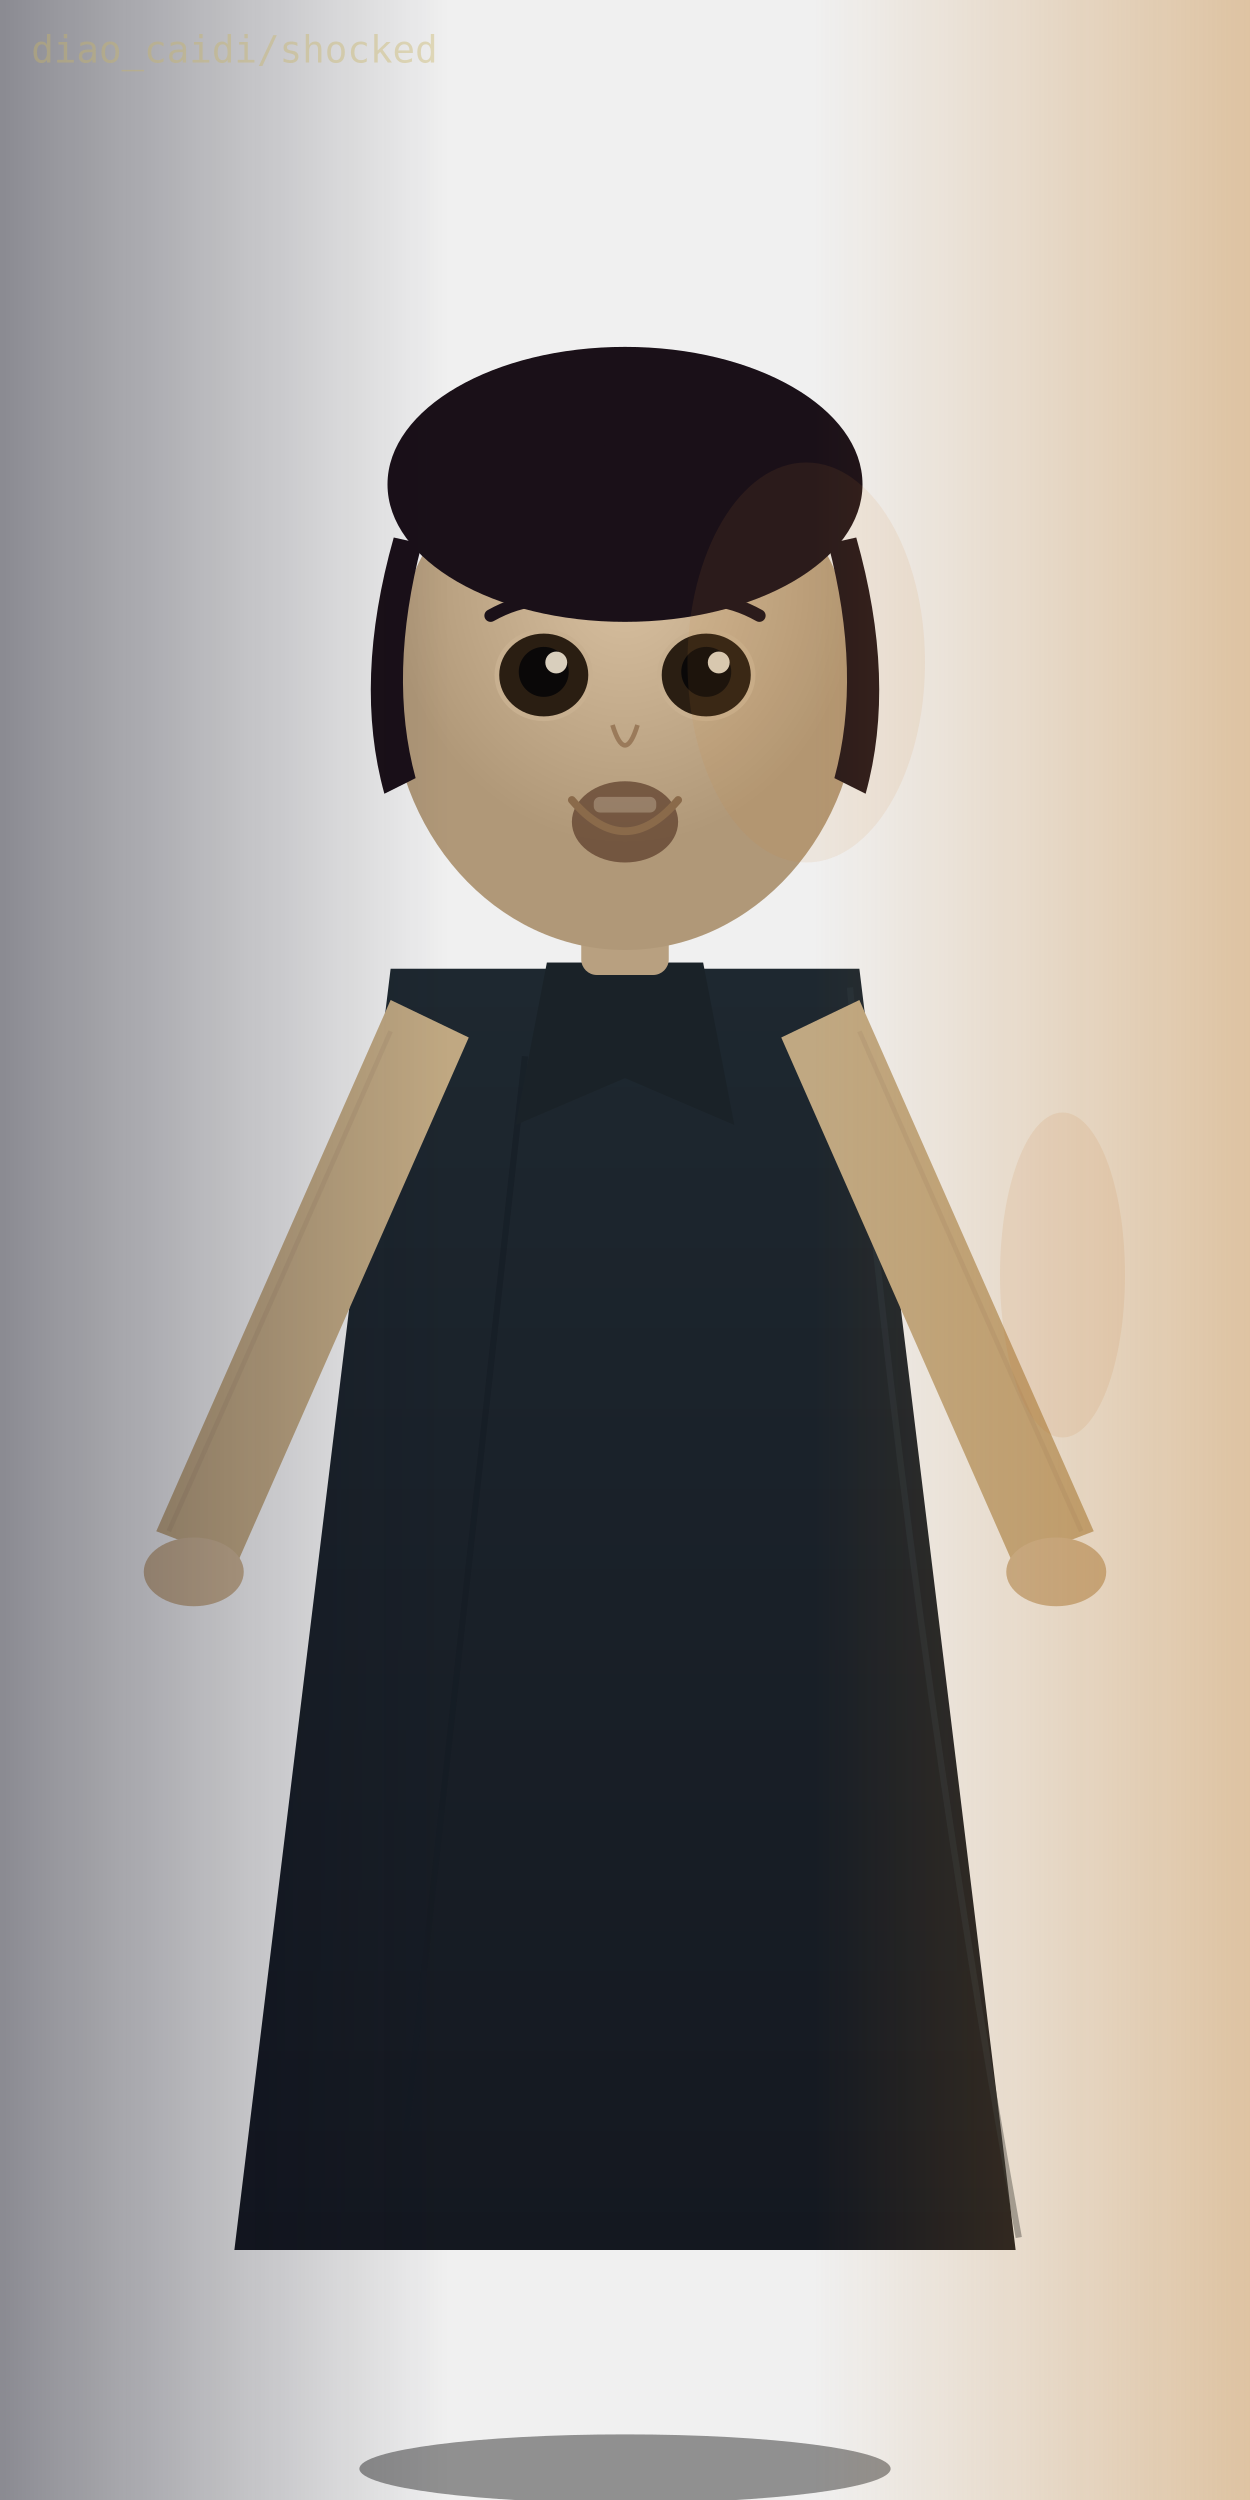
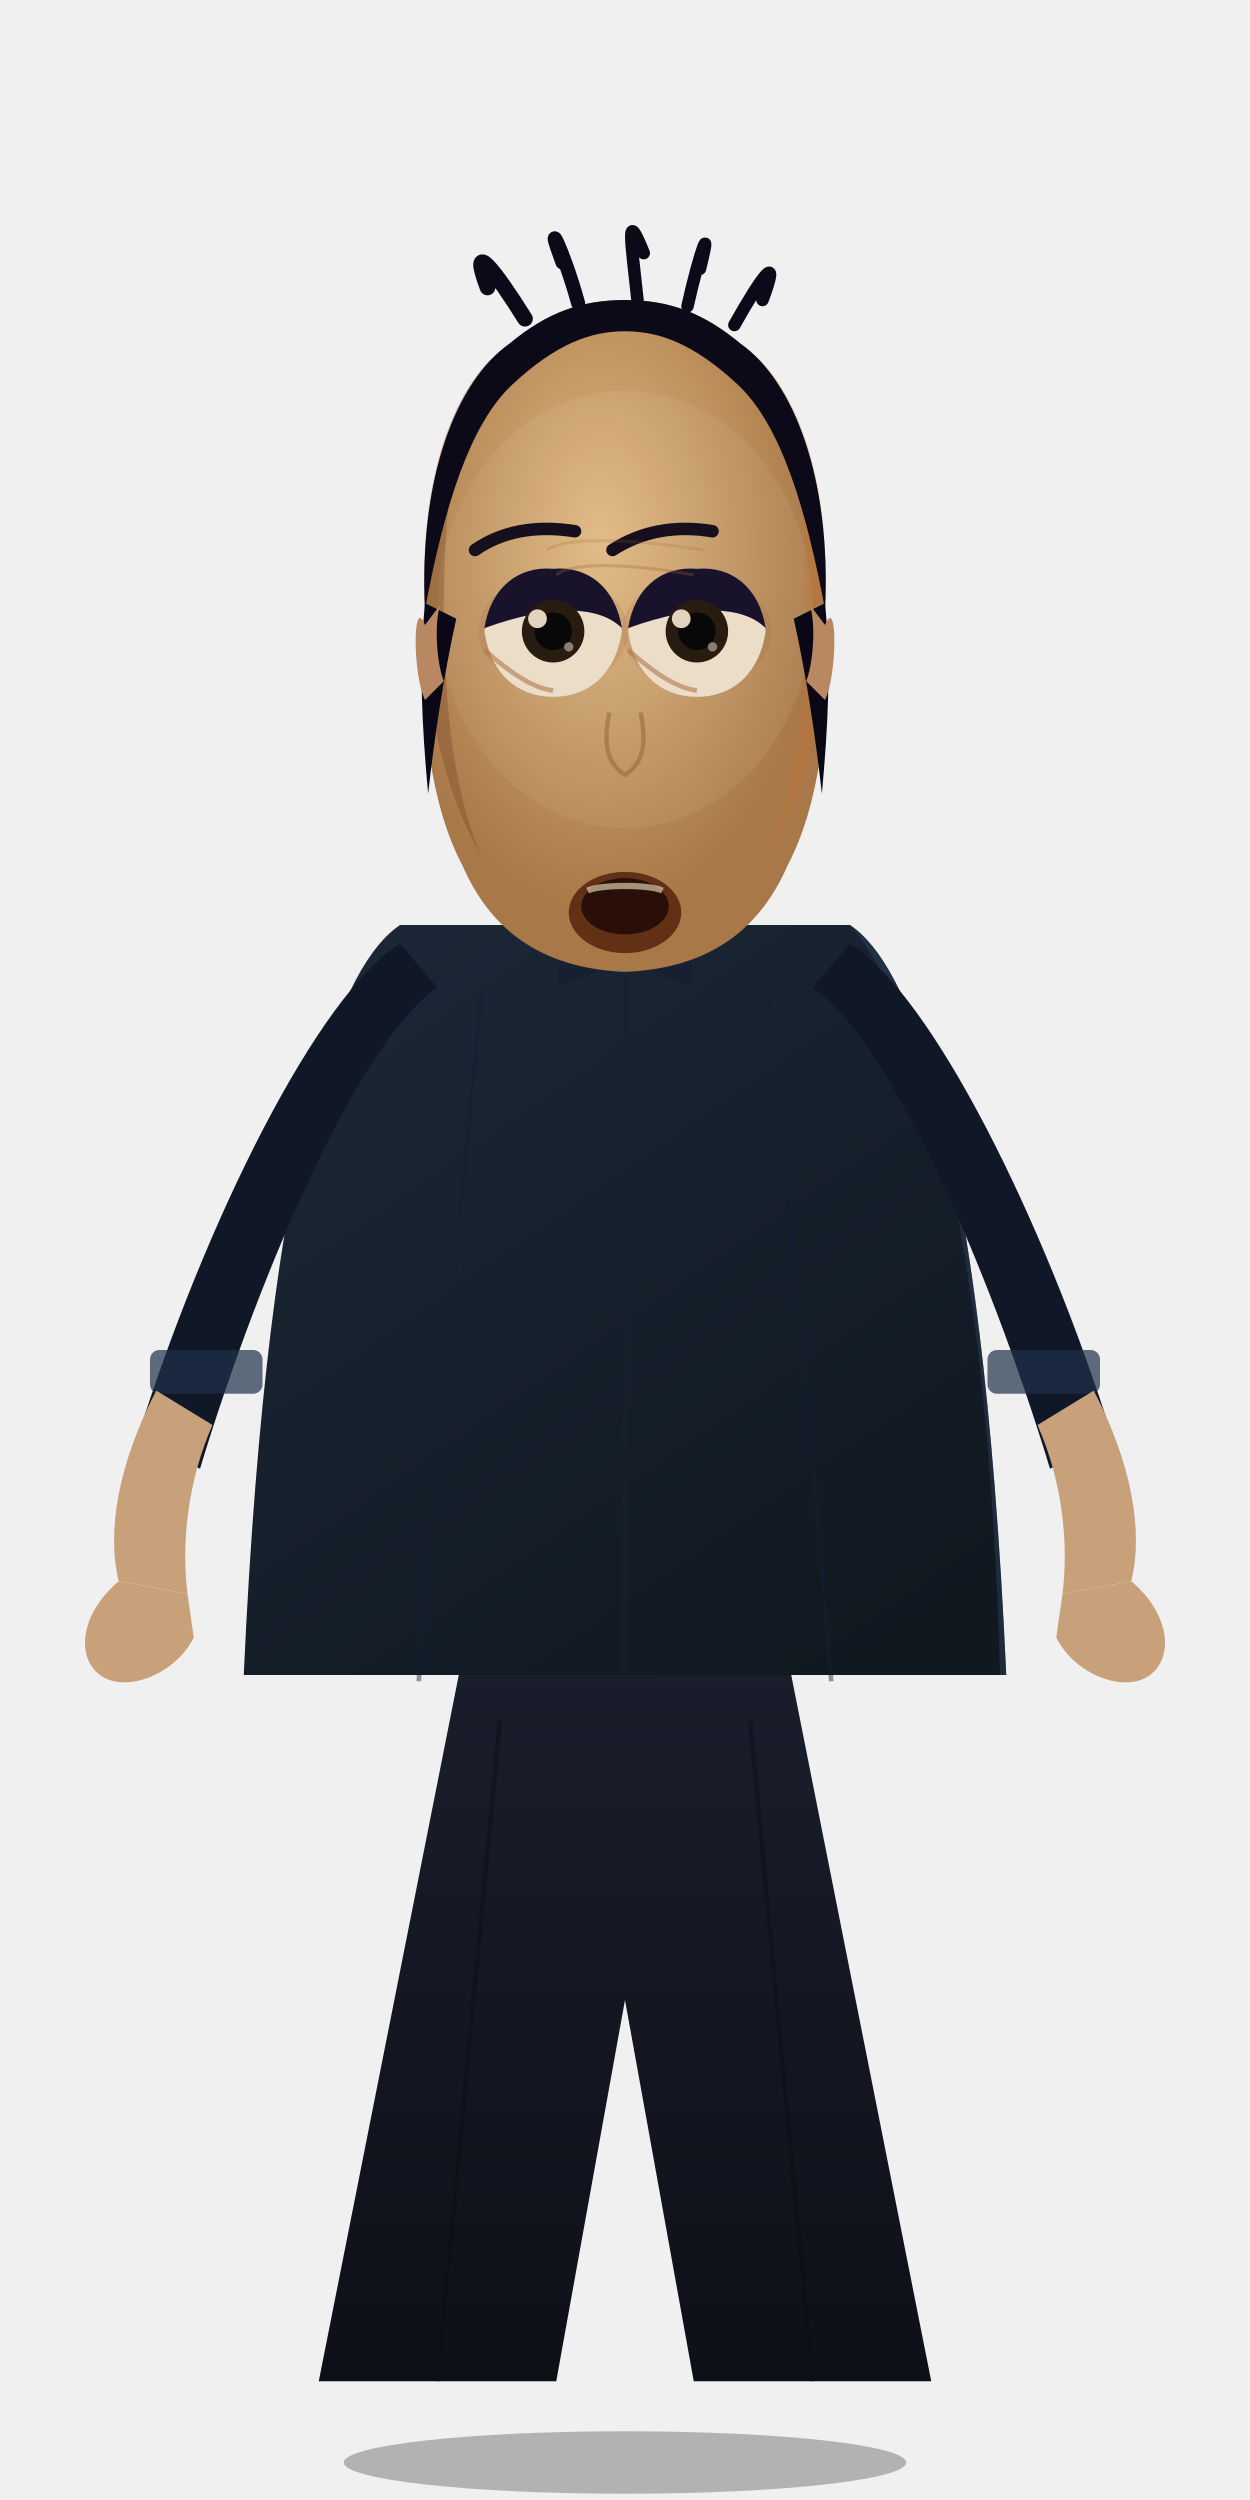
- <svg xmlns="http://www.w3.org/2000/svg" viewBox="0 0 400 800" width="400" height="800">
+ <svg xmlns="http://www.w3.org/2000/svg" viewBox="0 0 400 800">
  <defs>
-     <linearGradient id="shirt" x1="0" y1="0" x2="0" y2="1">
-       <stop offset="0%" stop-color="#1e2830" />
-       <stop offset="100%" stop-color="#141820" />
+     <radialGradient id="skin" cx="44%" cy="36%" r="56%">
+       <stop offset="0%" stop-color="#e0b880" />
+       <stop offset="100%" stop-color="#a87848" />
+     </radialGradient>
+     <linearGradient id="shirt" x1="0.1" y1="0" x2="0.8" y2="1">
+       <stop offset="0%" stop-color="#1c2838" />
+       <stop offset="100%" stop-color="#101820" />
    </linearGradient>
-     <radialGradient id="face" cx="50%" cy="30%" r="50%">
-       <stop offset="0%" stop-color="#d8c0a0" />
-       <stop offset="100%" stop-color="#b09878" />
-     </radialGradient>
-     <linearGradient id="rim_r" x1="0" y1="0" x2="1" y2="0">
-       <stop offset="0%" stop-color="#c07820" stop-opacity="0" />
-       <stop offset="65%" stop-color="#c07820" stop-opacity="0" />
-       <stop offset="100%" stop-color="#c07820" stop-opacity="0.38" />
-     </linearGradient>
-     <linearGradient id="shadow_l" x1="0" y1="0" x2="1" y2="0">
-       <stop offset="0%" stop-color="#080818" stop-opacity="0.44" />
-       <stop offset="36%" stop-color="#080818" stop-opacity="0" />
-       <stop offset="100%" stop-color="#000" stop-opacity="0" />
+     <linearGradient id="pants" x1="0" y1="0" x2="0" y2="1">
+       <stop offset="0%" stop-color="#1a1e2c" />
+       <stop offset="100%" stop-color="#0e1018" />
    </linearGradient>
  </defs>
-   <ellipse cx="200" cy="790" rx="85" ry="11" fill="#000" opacity="0.4" />
-   <path d="M 125,310 L 75,720 L 325,720 L 275,310 Z" fill="url(#shirt)" />
-   <line x1="168" y1="338" x2="130" y2="682" stroke="#141a22" stroke-width="2" opacity="0.52" />
-   <path d="M 272,316 Q 290,518 326,716" stroke="#2a3840" stroke-width="2" fill="none" opacity="0.42" />
-   <path d="M 175,308 L 165,360 L 200,345 L 235,360 L 225,308 Z" fill="#1a2228" />
-   <path d="M 125,320 L 50,490 L 76,500 L 150,332 Z" fill="#c0a882" />
-   <path d="M 275,320 L 350,490 L 324,500 L 250,332 Z" fill="#c0a882" />
-   <path d="M 125,330 Q 88,414 54,490" stroke="#a89070" stroke-width="1.5" fill="none" opacity="0.35" />
-   <path d="M 275,330 Q 312,414 346,490" stroke="#a89070" stroke-width="1.5" fill="none" opacity="0.35" />
-   <ellipse cx="62" cy="503" rx="16" ry="11" fill="#c8b090" />
-   <ellipse cx="338" cy="503" rx="16" ry="11" fill="#c8b090" />
-   <rect x="186" y="248" width="28" height="64" fill="#b8a080" rx="5" />
-   <ellipse cx="200" cy="220" rx="75" ry="84" fill="url(#face)" />
-   <ellipse cx="200" cy="155" rx="76" ry="44" fill="#1a1018" />
-   <path d="M 126,172 Q 113,218 123,254 L 133,249 Q 124,216 135,174 Z" fill="#1a1018" />
-   <path d="M 274,172 Q 287,218 277,254 L 267,249 Q 276,216 265,174 Z" fill="#1a1018" />
-   <path d="M 153,155 Q 160,138 171,154" fill="none" stroke="#1a1018" stroke-width="3.5" />
-   <path d="M 190,151 Q 198,134 208,150" fill="none" stroke="#1a1018" stroke-width="3.5" />
-   <path d="M 226,155 Q 233,139 242,154" fill="none" stroke="#1a1018" stroke-width="3.5" />
-   <path d="M 174,148 Q 180,134 187,148" fill="none" stroke="#1a1018" stroke-width="2.5" />
-   <ellipse cx="174" cy="216" rx="15" ry="14" fill="#2a1e12" />
-   <ellipse cx="226" cy="216" rx="15" ry="14" fill="#2a1e12" />
-   <ellipse cx="174" cy="215" rx="8" ry="8" fill="#0a0808" />
-   <ellipse cx="226" cy="215" rx="8" ry="8" fill="#0a0808" />
-   <ellipse cx="178" cy="212" rx="3.5" ry="3.5" fill="#f0e4d0" opacity="0.90" />
-   <ellipse cx="230" cy="212" rx="3.5" ry="3.5" fill="#f0e4d0" opacity="0.90" />
-   <ellipse cx="174" cy="216" rx="15" ry="14" fill="none" stroke="#c8b090" stroke-width="1.5" />
-   <ellipse cx="226" cy="216" rx="15" ry="14" fill="none" stroke="#c8b090" stroke-width="1.5" />
-   <path d="M 157,197 Q 173,188 189,195" fill="none" stroke="#1a1018" stroke-width="4" stroke-linecap="round" />
-   <path d="M 211,195 Q 227,188 243,197" fill="none" stroke="#1a1018" stroke-width="4" stroke-linecap="round" />
-   <path d="M 196,232 Q 200,245 204,232" fill="none" stroke="#9a7a5a" stroke-width="1.5" />
-   <ellipse cx="200" cy="263" rx="17" ry="13" fill="#5a3a28" opacity="0.70" />
-   <rect x="190" y="255" width="20" height="5" fill="#d8c8b0" opacity="0.35" rx="2" />
-   <path d="M 183,256 Q 200,276 217,256" fill="none" stroke="#8a6a4a" stroke-width="2.5" stroke-linecap="round" />
-   <rect x="0" y="0" width="400" height="800" fill="url(#rim_r)" />
-   <rect x="0" y="0" width="400" height="800" fill="url(#shadow_l)" />
-   <ellipse cx="340" cy="408" rx="20" ry="52" fill="#c07020" opacity="0.11" />
-   <ellipse cx="258" cy="212" rx="38" ry="64" fill="#d08030" opacity="0.10" />
-   <text x="10" y="20" font-family="monospace" font-size="12" fill="rgba(200,180,100,0.4)">diao_caidi/shocked</text>
+   <ellipse cx="200" cy="788" rx="90" ry="10" fill="#000" opacity="0.26" />
+   <path d="M 148,530 L 102,762 L 178,762 L 200,640 L 222,762 L 298,762 L 252,530 Z" fill="url(#pants)" />
+   <line x1="160" y1="550" x2="140" y2="762" stroke="#0c0e16" stroke-width="1.5" opacity="0.5" />
+   <line x1="240" y1="550" x2="260" y2="762" stroke="#0c0e16" stroke-width="1.5" opacity="0.5" />
+   <path d="M 128,296 C 110,308 86,360 78,536 L 322,536 C 314,360 290,308 272,296 Z" fill="url(#shirt)" />
+   <path d="M 272,296 C 294,322 316,390 320,536 L 322,536 C 314,360 290,308 272,296 Z" fill="#2e4060" opacity="0.45" />
+   <path d="M 181,290 L 178,316 L 200,308 L 222,316 L 219,290 C 213,286 187,286 181,290 Z" fill="#162030" />
+   <path d="M 181,290 L 200,300 L 219,290" stroke="#0e1828" stroke-width="1.5" fill="none" />
+   <line x1="200" y1="308" x2="200" y2="535" stroke="#162030" stroke-width="2" opacity="0.55" />
+   <path d="M 154,318 C 144,422 136,510 134,538" stroke="#101e2e" stroke-width="1.5" fill="none" opacity="0.45" />
+   <path d="M 246,318 C 256,422 264,510 266,538" stroke="#101e2e" stroke-width="1.5" fill="none" opacity="0.45" />
+   <path d="M 128,302 C 102,318 66,390 44,460 L 64,470 C 84,404 116,332 140,316 Z" fill="#101828" />
+   <rect x="48" y="432" width="36" height="14" rx="3" fill="#1e3048" opacity="0.7" />
+   <path d="M 50,445 C 38,468 34,490 38,506 L 60,510 C 58,494 60,474 68,456 Z" fill="#c8a07a" />
+   <path d="M 38,506 C 26,516 24,530 32,536 C 40,542 56,536 62,524 L 60,510 Z" fill="#c8a07a" />
+   <path d="M 272,302 C 298,318 334,390 356,460 L 336,470 C 316,404 284,332 260,316 Z" fill="#101828" />
+   <rect x="316" y="432" width="36" height="14" rx="3" fill="#1e3048" opacity="0.7" />
+   <path d="M 350,445 C 362,468 366,490 362,506 L 340,510 C 342,494 340,474 332,456 Z" fill="#c8a07a" />
+   <path d="M 362,506 C 374,516 376,530 368,536 C 360,542 344,536 338,524 L 340,510 Z" fill="#c8a07a" />
+   <path d="M 183,258 L 181,296 L 219,296 L 217,258 C 211,253 189,253 183,258 Z" fill="#c8a07a" />
+   <path d="M 136,195 C 134,153 146,122 163,110 C 175,100 186,96 200,96 C 214,96 225,100 237,110 C 254,122 266,153 264,195 C 266,230 262,258 252,277 C 242,300 224,310 200,311 C 176,310 158,300 148,277 C 138,258 134,230 136,195 Z" fill="url(#skin)" />
+   <ellipse cx="200" cy="195" rx="60" ry="70" fill="#ffffff" opacity="0.06" />
+   <path d="M 136,195 C 134,158 143,128 158,114 C 148,126 142,152 142,195 C 142,228 146,256 154,274 C 144,256 136,232 136,195 Z" fill="#6e3c1e" opacity="0.32" />
+   <path d="M 264,195 C 266,158 257,128 242,114 C 252,126 258,152 258,195 C 258,228 254,256 246,274 C 256,256 264,232 264,195 Z" fill="#c87030" opacity="0.28" />
+   <path d="M 136,195 C 134,153 146,122 163,110 C 175,100 186,96 200,96 C 214,96 225,100 237,110 C 254,122 266,153 264,195 C 258,163 250,136 236,123 C 222,110 211,106 200,106 C 189,106 178,110 164,123 C 150,136 142,163 136,195 Z" fill="#0c0918" />
+   <path d="M 136,193 C 134,213 135,232 137,254 C 139,236 142,216 146,198 Z" fill="#0a0816" />
+   <path d="M 264,193 C 266,213 265,232 263,254 C 261,236 258,216 254,198 Z" fill="#0a0816" />
+   <path d="M 168,102 C 158,86 150,76 156,92" stroke="#0c0918" stroke-width="5" fill="none" stroke-linecap="round" />
+   <path d="M 185,97 C 180,79 174,68 180,84" stroke="#0c0918" stroke-width="4.5" fill="none" stroke-linecap="round" />
+   <path d="M 204,96 C 202,77 200,66 206,81" stroke="#0c0918" stroke-width="4" fill="none" stroke-linecap="round" />
+   <path d="M 220,98 C 224,80 228,70 224,86" stroke="#0c0918" stroke-width="4" fill="none" stroke-linecap="round" />
+   <path d="M 235,104 C 244,88 250,80 244,96" stroke="#0c0918" stroke-width="4" fill="none" stroke-linecap="round" />
+   <ellipse cx="177" cy="202" rx="24" ry="18" fill="#8a5030" opacity="0.12" />
+   <path d="M 155,202 C 157,188 166,181 177,182 C 188,181 197,188 199,202 C 197,216 188,223 177,223 C 166,223 157,216 155,202 Z" fill="#ecddc8" />
+   <path d="M 155,201 C 157,188 166,181 177,182 C 188,181 197,188 199,201 C 192,194 177,193 155,201 Z" fill="#18122a" />
+   <circle cx="177" cy="202" r="10" fill="#281c10" />
+   <circle cx="177" cy="202" r="6" fill="#080808" />
+   <circle cx="172" cy="198" r="3" fill="#ecddc8" opacity="0.95" />
+   <circle cx="182" cy="207" r="1.5" fill="#ecddc8" opacity="0.5" />
+   <path d="M 155,208 C 163,215 170,220 177,221" stroke="#b07848" stroke-width="1.5" fill="none" opacity="0.6" />
+   <ellipse cx="223" cy="202" rx="24" ry="18" fill="#8a5030" opacity="0.12" />
+   <path d="M 201,202 C 203,188 212,181 223,182 C 234,181 243,188 245,202 C 243,216 234,223 223,223 C 212,223 203,216 201,202 Z" fill="#ecddc8" />
+   <path d="M 201,201 C 203,188 212,181 223,182 C 234,181 243,188 245,201 C 238,194 223,193 201,201 Z" fill="#18122a" />
+   <circle cx="223" cy="202" r="10" fill="#281c10" />
+   <circle cx="223" cy="202" r="6" fill="#080808" />
+   <circle cx="218" cy="198" r="3" fill="#ecddc8" opacity="0.95" />
+   <circle cx="228" cy="207" r="1.5" fill="#ecddc8" opacity="0.5" />
+   <path d="M 201,208 C 209,215 216,220 223,221" stroke="#b07848" stroke-width="1.5" fill="none" opacity="0.6" />
+   <path d="M 152,176 Q 165,167 184,170" stroke="#16101e" stroke-width="4" stroke-linecap="round" fill="none" />
+   <path d="M 196,176 Q 210,167 228,170" stroke="#16101e" stroke-width="4" stroke-linecap="round" fill="none" />
+   <path d="M 178,184 C 182,180 200,180 222,184" stroke="#9a6030" stroke-width="1" fill="none" opacity="0.3" />
+   <path d="M 175,176 C 180,172 200,172 225,176" stroke="#9a6030" stroke-width="1" fill="none" opacity="0.2" />
+   <path d="M 195,228 C 193,238 194,244 200,248 C 206,244 207,238 205,228" fill="none" stroke="#9a6840" stroke-width="1.4" opacity="0.58" />
+   <ellipse cx="200" cy="292" rx="18" ry="13" fill="#5a2810" opacity="0.9" />
+   <ellipse cx="200" cy="290" rx="14" ry="9" fill="#2a0e08" />
+   <path d="M 188,285 C 192,283 208,283 212,285" stroke="#d8c8a8" stroke-width="2" fill="none" opacity="0.7" />
+   <path d="M 136,200 C 132,190 132,216 136,224 L 142,218 C 139,210 139,194 142,192 Z" fill="#b88862" />
+   <path d="M 264,200 C 268,190 268,216 264,224 L 258,218 C 261,210 261,194 258,192 Z" fill="#b88862" />
</svg>
